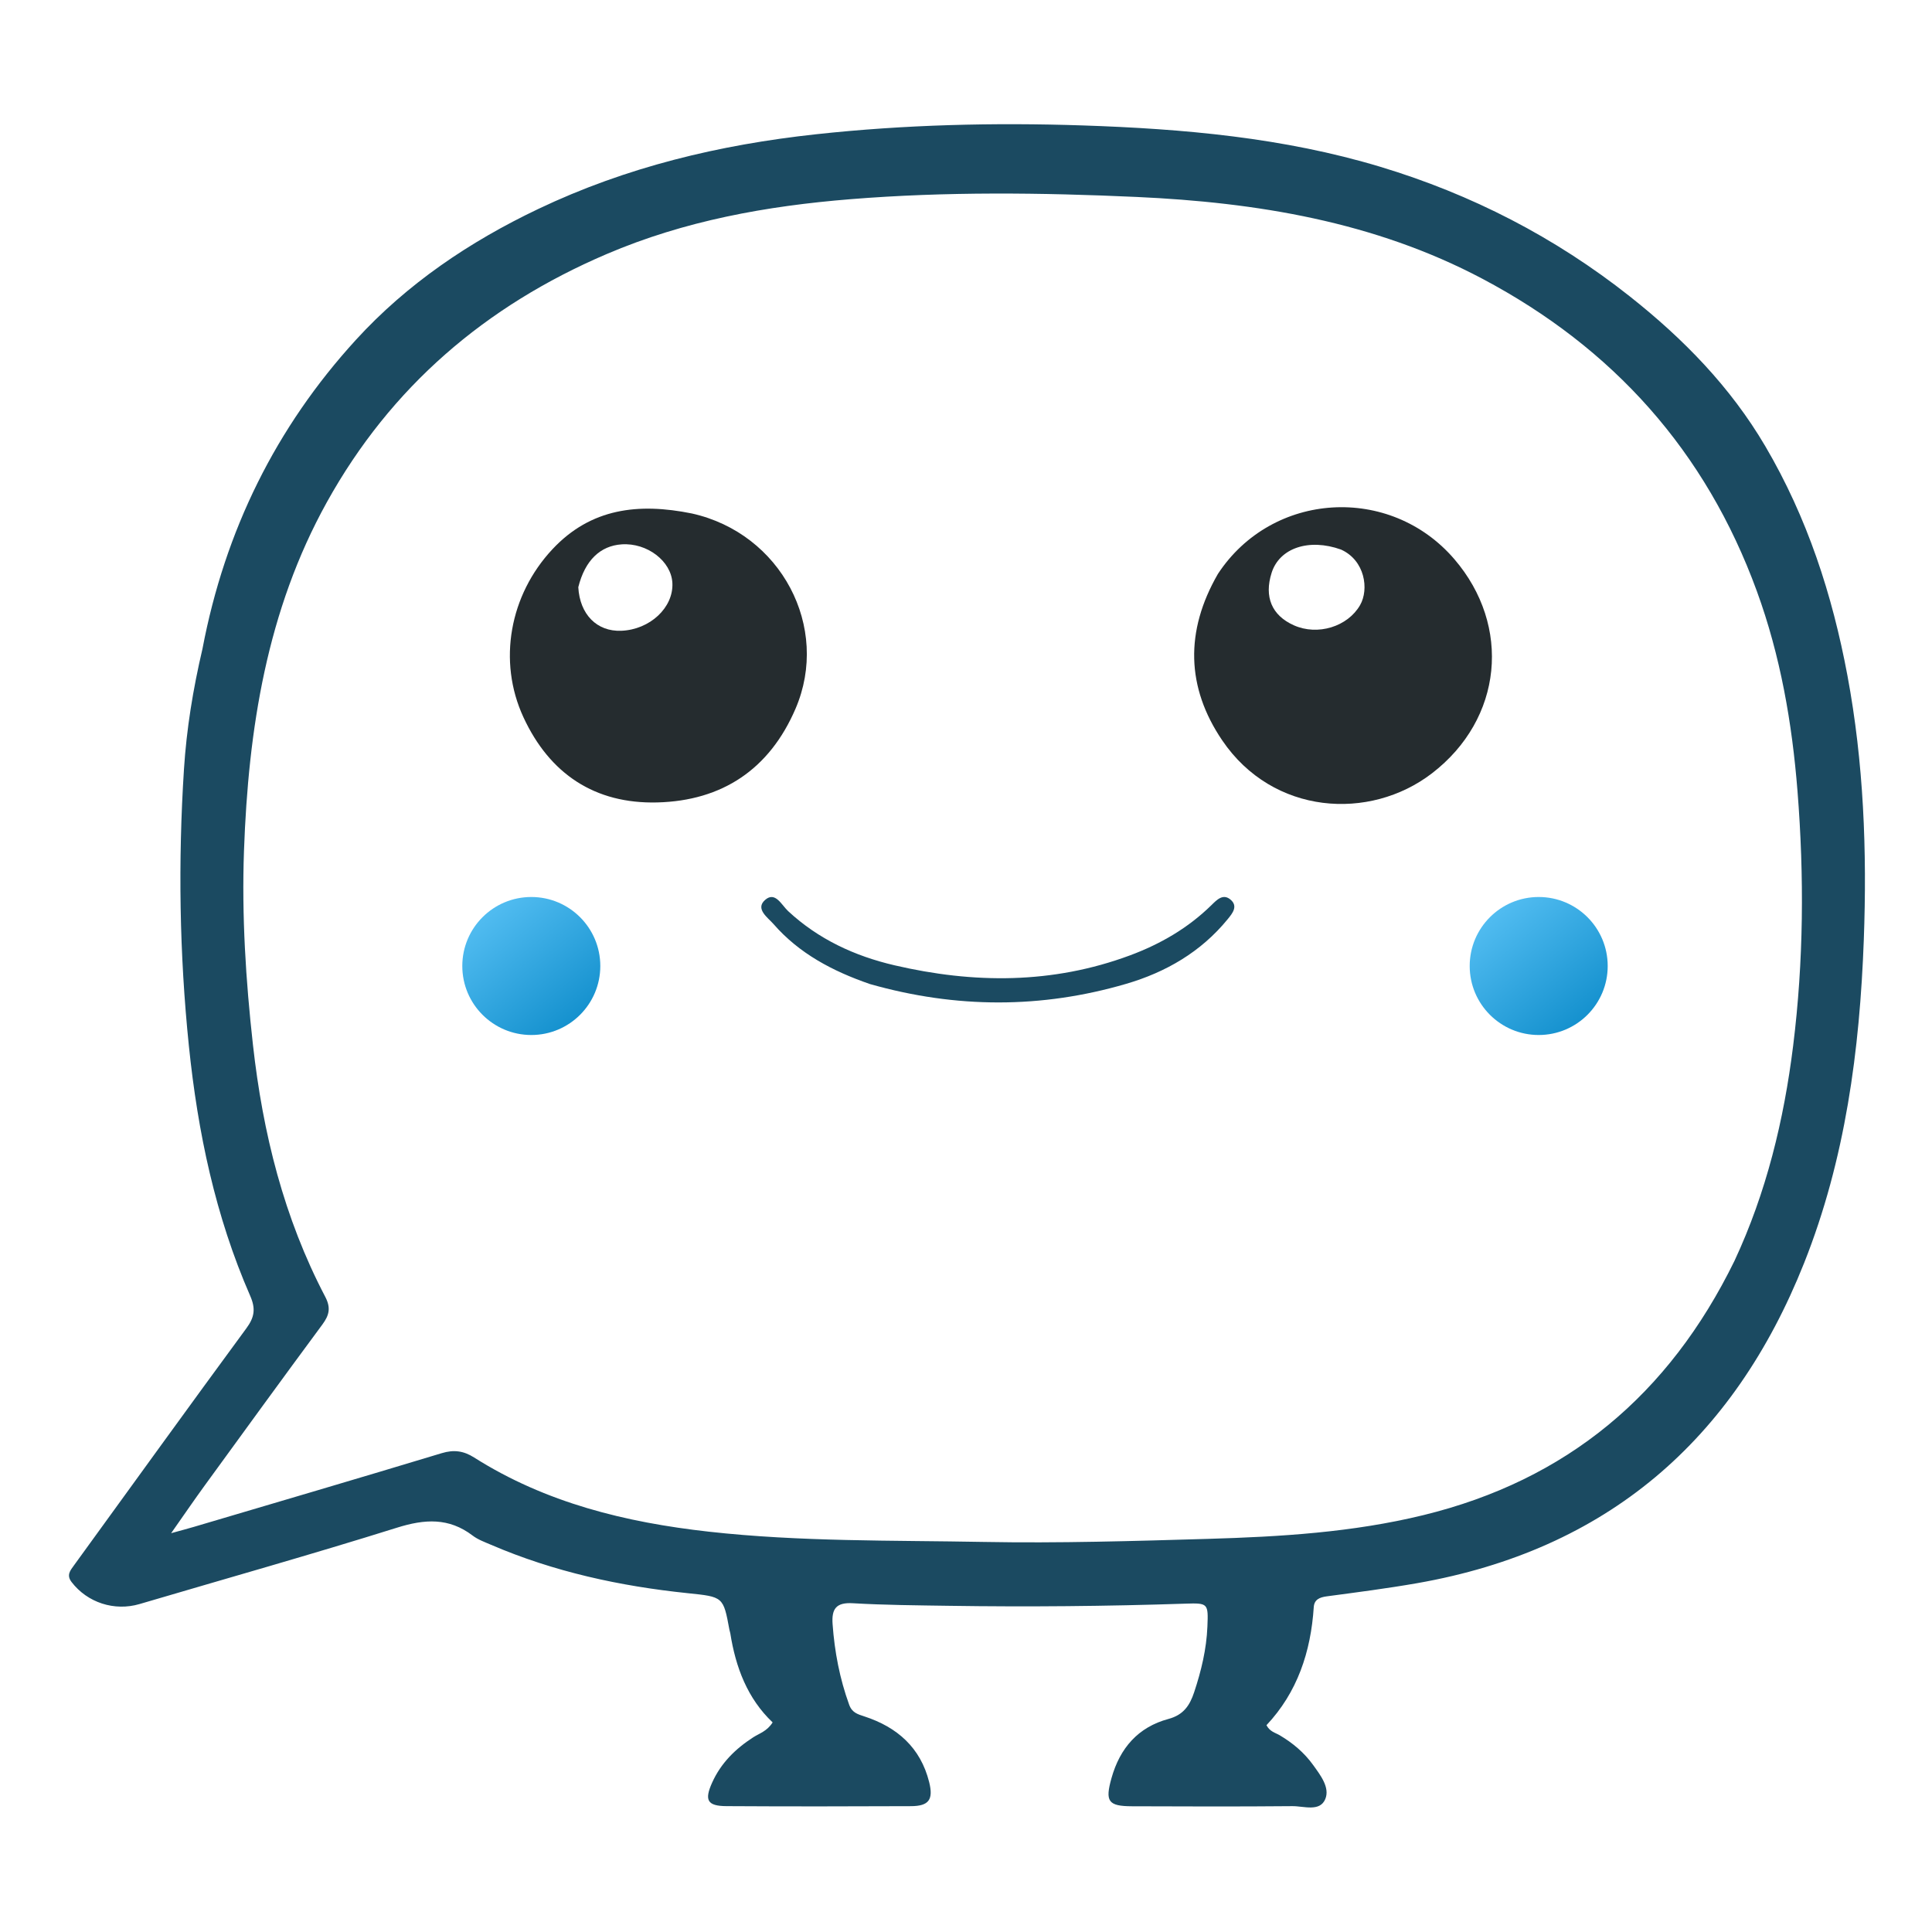
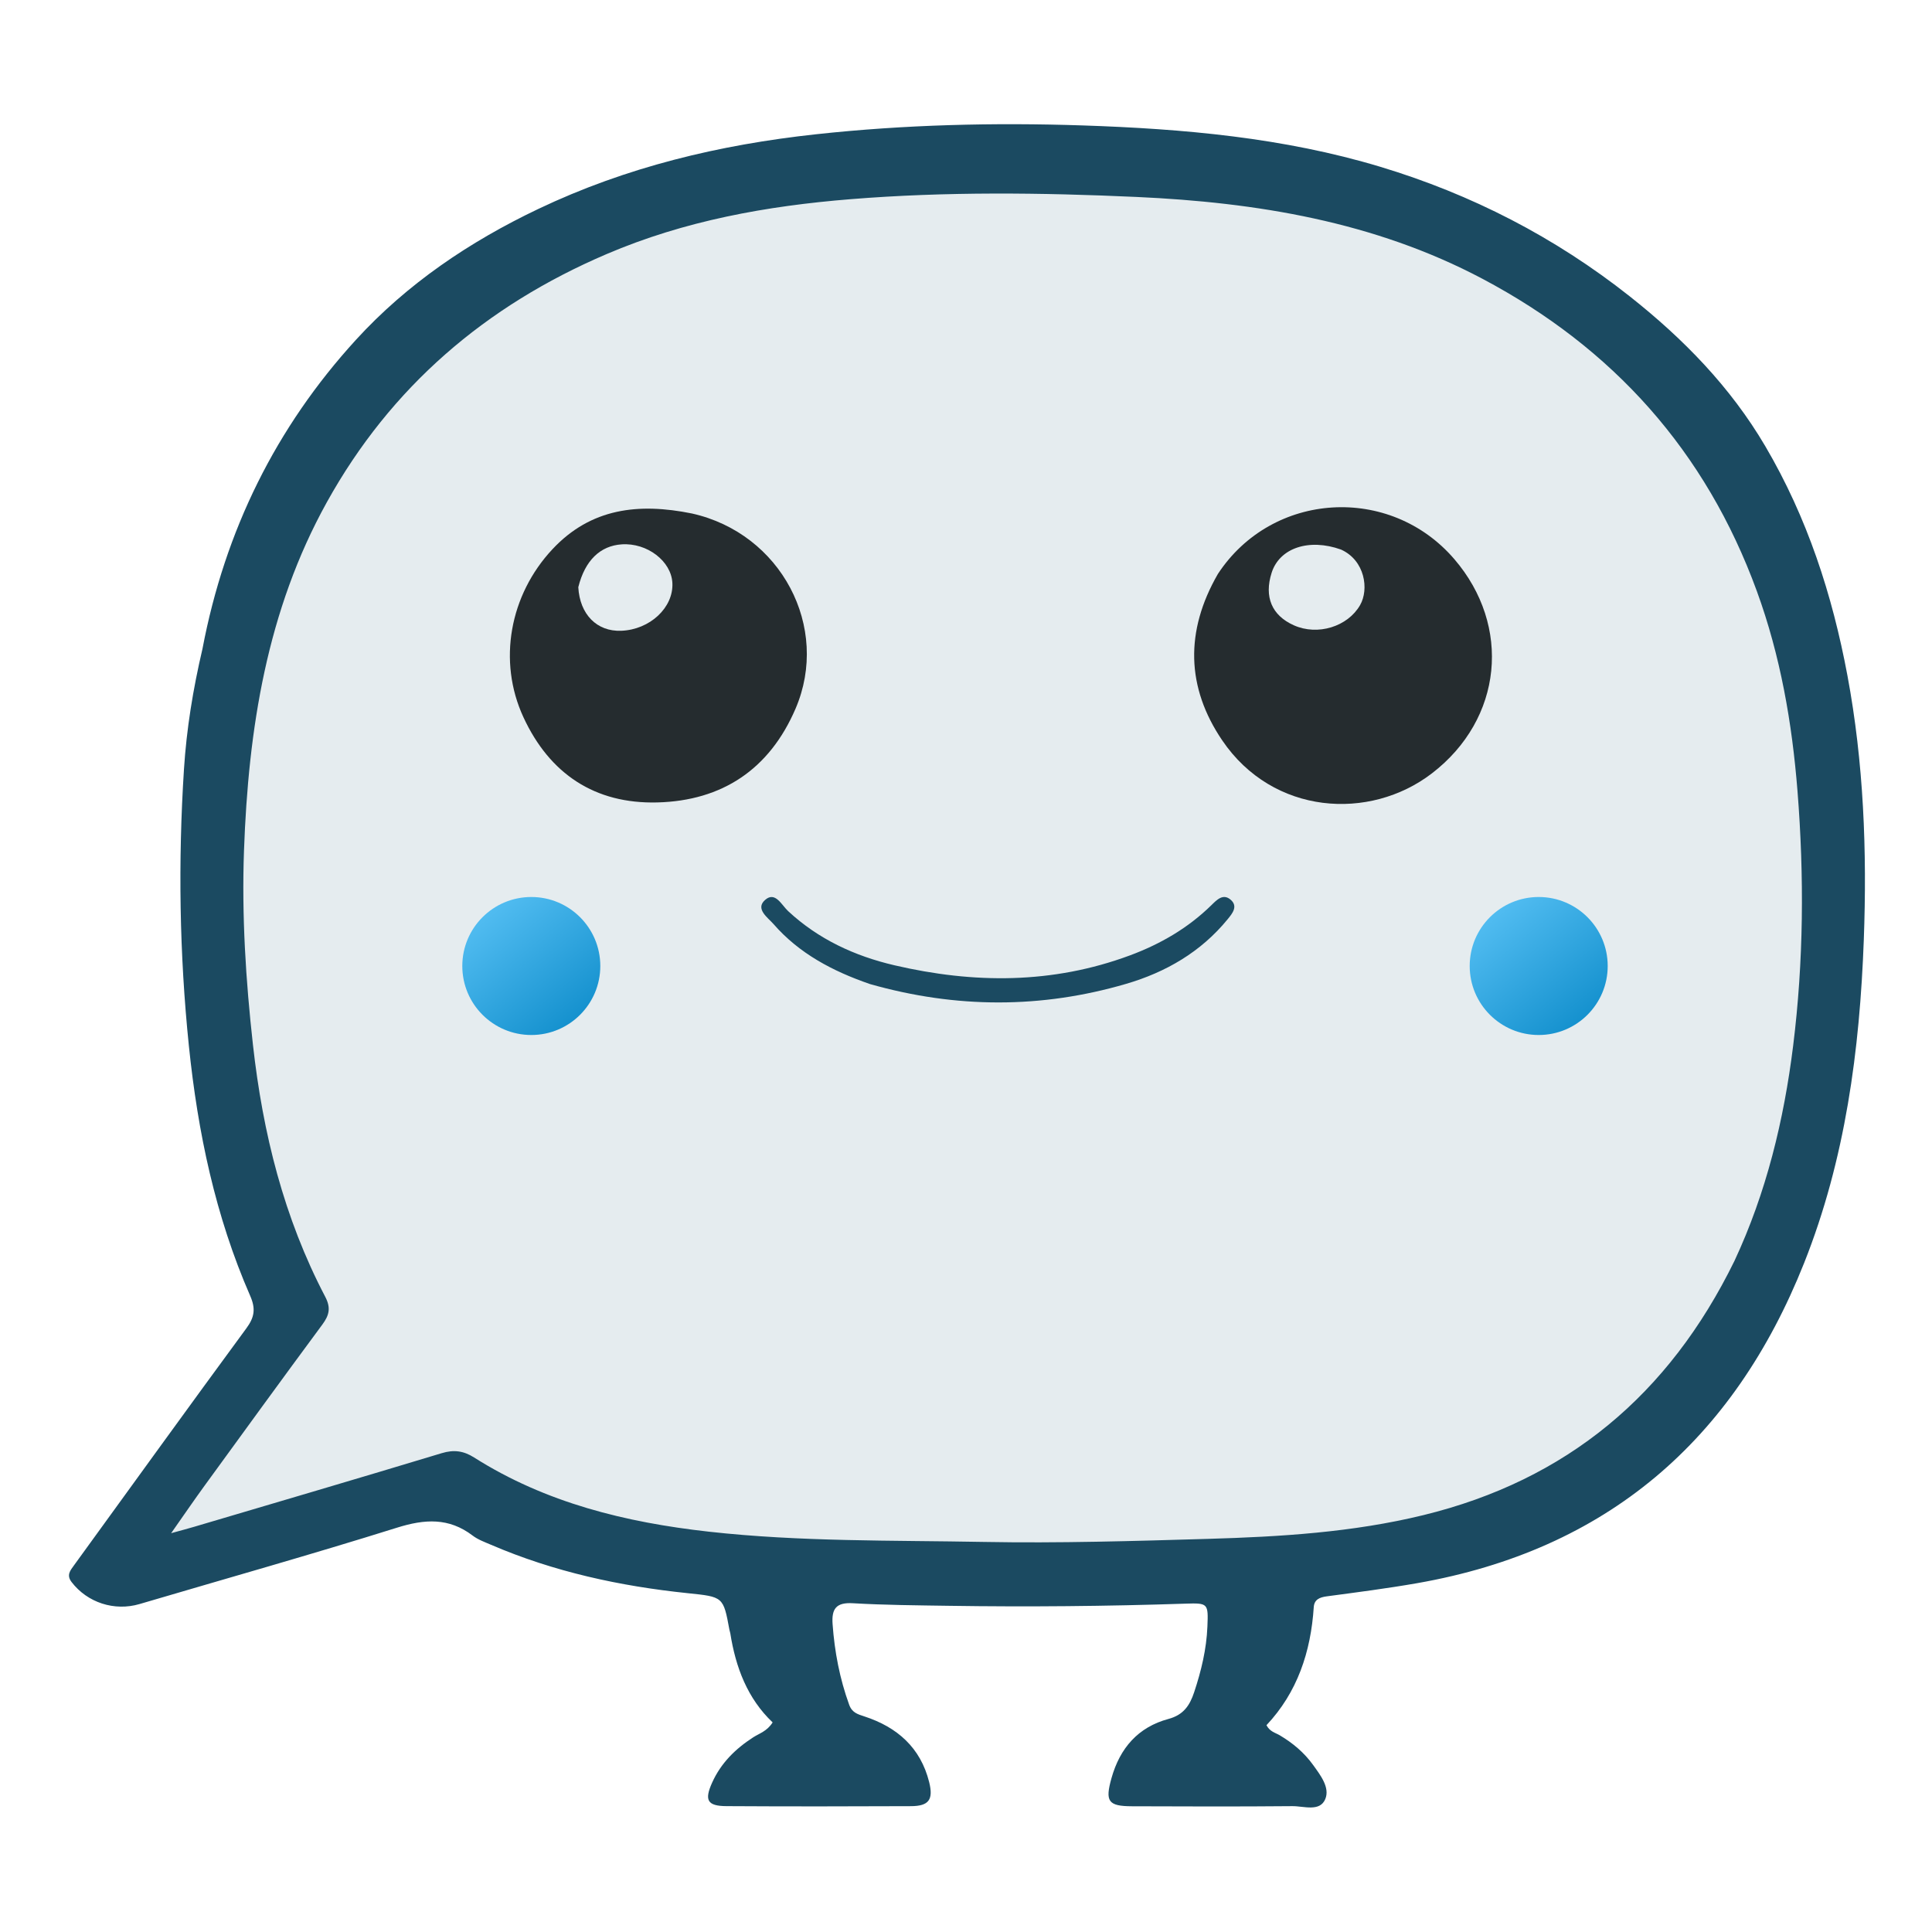
<svg xmlns="http://www.w3.org/2000/svg" width="560" height="560" viewBox="0 0 560 560" fill="none">
+   <path d="M534 259.5C534 309.39 513.682 378.004 479.5 413.5C436.3 458.361 371.11 457 298.5 457C242.532 457 172.517 460.446 132.108 432.13C120.705 424.139 50.676 458.134 42.5 447.5C35.845 438.845 90.533 385.942 85.757 376C68.873 340.854 63 298.962 63 259.5C63 199.53 84.753 127.907 132.108 90.5C173.938 57.458 237.498 47.5 298.5 47.5C368.738 47.5 443.008 72.671 486.156 115.022C522.907 151.094 534 207.55 534 259.5Z" fill="#E5ECEF" />
  <path d="M58.686 188.069C65.202 153.765 79.991 123.863 103.174 98.495C118.003 82.269 136.087 70.056 156.039 60.559C181.595 48.394 208.517 41.955 236.552 38.915C262.293 36.124 288.075 35.498 313.858 36.358C342.97 37.329 371.997 39.875 400.102 48.351C426.532 56.322 450.69 68.742 472.389 85.898C487.937 98.192 501.568 112.133 511.694 129.361C523.835 150.019 531.101 172.362 535.48 195.771C540.217 221.101 541.178 246.712 540.235 272.347C539.056 304.397 534.898 336.017 522.918 366.125C502.468 417.517 465.732 449.27 410.758 458.895C402.078 460.414 393.327 461.539 384.59 462.705C382.502 462.983 380.944 463.622 380.799 465.841C379.95 478.813 376.033 490.57 367.092 500.058C368.089 501.963 369.69 502.239 370.94 502.982C374.714 505.221 378.012 507.984 380.584 511.549C382.742 514.54 385.529 518.123 384.142 521.465C382.569 525.256 377.913 523.491 374.599 523.521C359.102 523.663 343.603 523.618 328.106 523.556C321.167 523.529 320.278 522.127 322.175 515.381C324.622 506.681 329.892 500.61 338.681 498.246C342.998 497.084 344.835 494.409 346.132 490.503C348.19 484.302 349.704 478.031 349.971 471.502C350.247 464.743 350.187 464.61 343.598 464.828C320.781 465.581 297.961 465.796 275.136 465.452C265.811 465.312 256.475 465.248 247.17 464.705C242.332 464.424 241.014 466.359 241.331 470.759C241.908 478.78 243.393 486.567 246.144 494.144C246.98 496.446 248.618 496.881 250.582 497.524C260.063 500.627 266.826 506.56 269.32 516.537C270.599 521.649 269.222 523.502 264.054 523.525C246.223 523.605 228.39 523.625 210.559 523.518C204.987 523.484 204.132 521.774 206.419 516.694C208.976 511.013 213.178 506.894 218.325 503.57C220.107 502.419 222.316 501.83 223.951 499.249C216.653 492.328 213.232 483.284 211.678 473.405C211.627 473.077 211.493 472.763 211.433 472.436C209.652 462.763 209.642 462.863 199.308 461.789C179.681 459.751 160.555 455.602 142.348 447.772C140.515 446.984 138.556 446.285 136.997 445.097C130.101 439.843 123.1 440.29 115.077 442.805C90.325 450.566 65.344 457.595 40.461 464.939C33.169 467.091 25.323 464.538 20.745 458.559C19.205 456.549 20.358 455.219 21.457 453.705C38.09 430.795 54.643 407.826 71.412 385.015C73.776 381.799 74.151 379.339 72.518 375.603C62.427 352.518 57.328 328.211 54.752 303.204C51.998 276.461 51.609 249.704 53.325 222.938C54.068 211.363 55.927 199.829 58.686 188.069ZM502.741 365.48C511.994 345.672 517.074 324.653 519.753 303.119C522.8 278.618 522.969 253.981 521.018 229.347C519.448 209.528 516.075 190.105 509.228 171.339C494.442 130.817 467.607 100.877 429.68 80.799C398.375 64.227 364.214 58.669 329.45 57.088C301.855 55.834 274.172 55.505 246.547 57.733C222.189 59.698 198.434 63.972 175.783 73.664C140.737 88.659 113.288 112.126 94.745 145.558C77.337 176.945 71.984 211.325 70.722 246.573C70.049 265.394 71.233 284.156 73.323 302.886C76.172 328.428 82.279 352.994 94.263 375.859C95.958 379.092 95.435 381.217 93.434 383.924C81.949 399.455 70.6 415.087 59.24 430.71C56.204 434.886 53.294 439.153 49.605 444.403C52.766 443.527 54.516 443.07 56.251 442.556C80.187 435.469 104.142 428.44 128.035 421.208C131.57 420.138 134.381 420.532 137.429 422.464C158.179 435.616 181.406 441.277 205.406 443.958C231.917 446.92 258.62 446.444 285.242 446.937C306.883 447.337 328.555 446.684 350.199 446.048C371.15 445.432 392.057 444.178 412.566 439.17C454.099 429.028 483.717 404.342 502.741 365.48Z" fill="#1B4A61" />
  <path d="M200.529 148.831C226.392 154.579 240.742 181.806 230.582 205.438C223.047 222.964 209.35 232.104 190.537 232.59C172.429 233.057 159.318 224.316 151.724 207.905C144.194 191.633 147.733 172.441 160.132 159.192C171.281 147.278 185.091 145.708 200.529 148.831ZM167.621 170.204C168.061 178.092 173.003 183.107 180.068 182.833C188.386 182.511 195.239 176.116 194.894 168.998C194.586 162.639 187.557 157.279 180.187 157.784C174.03 158.205 169.571 162.361 167.621 170.204Z" fill="#252C2F" />
  <path d="M353.015 166.358C368.763 142.387 402.928 140.394 421.543 162.067C438.162 181.414 435.623 208.381 415.025 224.179C397.036 237.977 368.985 236.296 354.258 214.585C343.847 199.235 343.451 182.935 353.015 166.358ZM388.686 159.287C379.401 155.971 370.876 158.829 368.588 166.025C366.368 173.008 368.632 178.374 375.006 181.236C381.95 184.353 390.646 181.628 394.225 175.401C396.869 170.801 395.641 162.415 388.686 159.287Z" fill="#252C2F" />
  <path d="M252.187 285.241C241.274 281.483 231.624 276.353 224.205 267.839C222.578 265.973 218.807 263.454 221.77 260.848C224.709 258.262 226.525 262.308 228.446 264.092C237.228 272.25 247.75 277.109 259.238 279.787C282.218 285.144 305.065 285.263 327.507 276.929C336.345 273.646 344.358 269.011 351.135 262.363C352.679 260.849 354.495 258.893 356.692 260.771C358.951 262.702 357.185 264.796 355.848 266.435C348.111 275.921 337.912 281.814 326.4 285.179C301.866 292.352 277.195 292.339 252.187 285.241Z" fill="#1B4A61" />
  <circle cx="154" cy="280" r="20" fill="url(#paint0_linear_2401_120)" />
  <circle cx="446" cy="280" r="20" fill="url(#paint1_linear_2401_120)" />
  <defs>
    <linearGradient id="paint0_linear_2401_120" x1="131.576" y1="255.758" x2="174" y2="307.879" gradientUnits="userSpaceOnUse">
      <stop stop-color="#64CAFC" />
      <stop offset="1" stop-color="#0082C2" />
    </linearGradient>
    <linearGradient id="paint1_linear_2401_120" x1="423.576" y1="255.758" x2="466" y2="307.879" gradientUnits="userSpaceOnUse">
      <stop stop-color="#64CAFC" />
      <stop offset="1" stop-color="#0082C2" />
    </linearGradient>
  </defs>
</svg>
